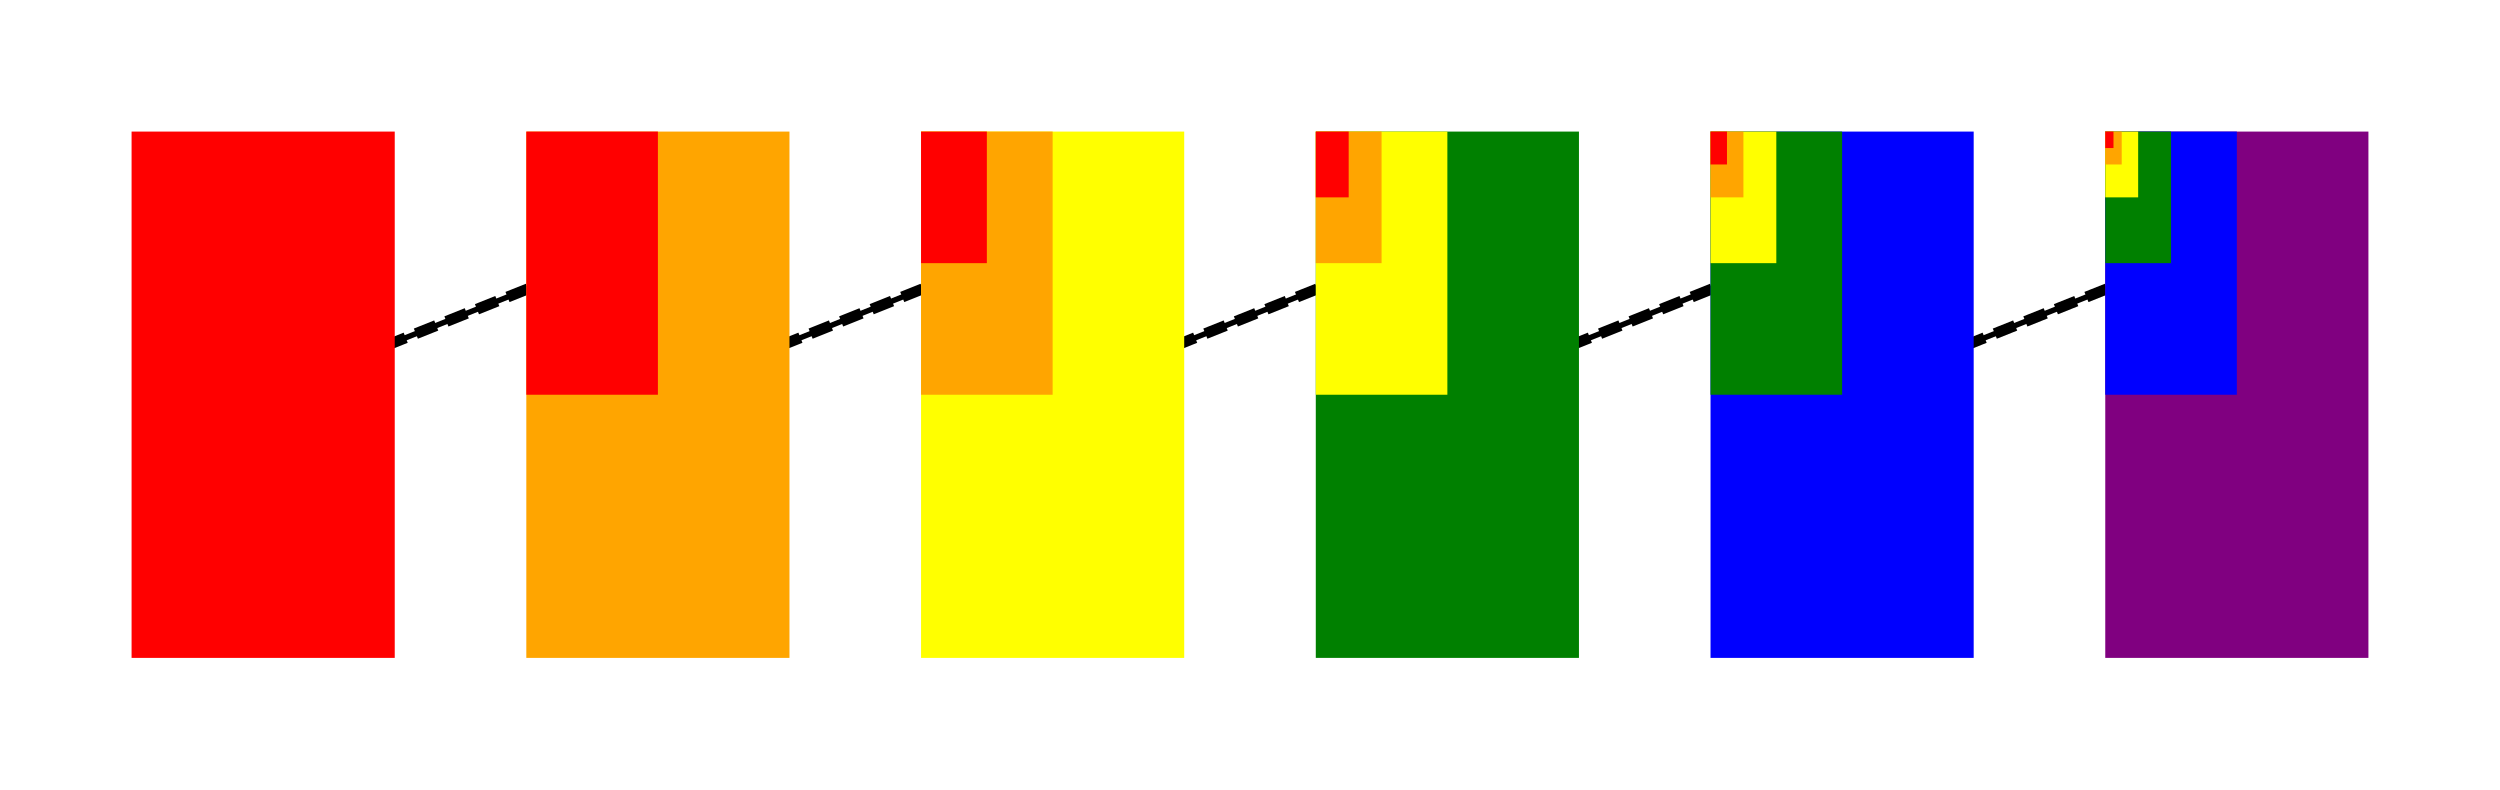
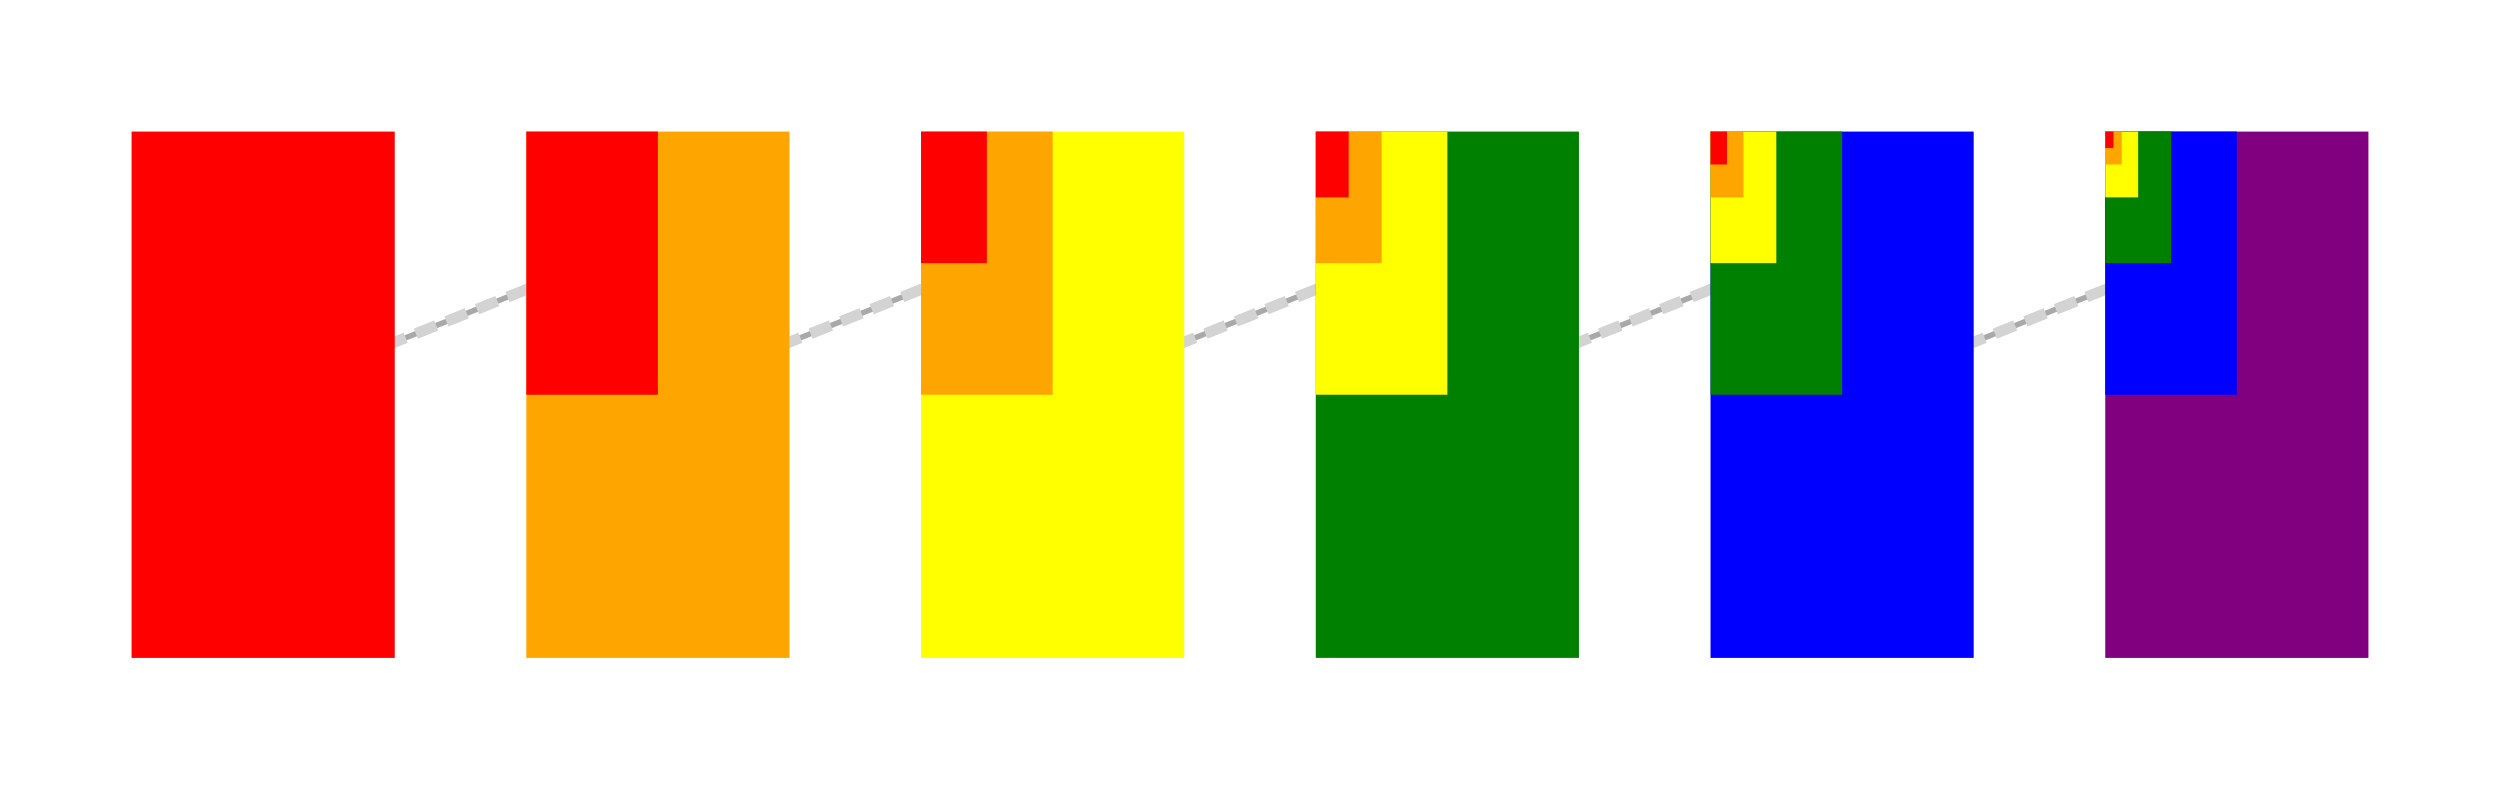
<svg xmlns="http://www.w3.org/2000/svg" version="1.1" xml:space="preserve" width="114" height="36">
-   <g fill="none" stroke="black" stroke-width="0.25">
+   <g fill="none" stroke="darkgrey" stroke-width="0.25">
    <line x1="12" y1="18" x2="27" y2="12" />
    <line x1="30" y1="18" x2="45" y2="12" />
    <line x1="48" y1="18" x2="63" y2="12" />
    <line x1="66" y1="18" x2="81" y2="12" />
    <line x1="84" y1="18" x2="99" y2="12" />
  </g>
-   <g fill="none" stroke="black" stroke-width="0.5">
+   <g fill="none" stroke="lightgrey" stroke-width="0.5">
    <line stroke-dasharray="1 0.5" x1="12" y1="18" x2="27" y2="12" />
    <line stroke-dasharray="1 0.5" x1="30" y1="18" x2="45" y2="12" />
    <line stroke-dasharray="1 0.5" x1="48" y1="18" x2="63" y2="12" />
    <line stroke-dasharray="1 0.5" x1="66" y1="18" x2="81" y2="12" />
    <line stroke-dasharray="1 0.5" x1="84" y1="18" x2="99" y2="12" />
  </g>
  <g fill="red" stroke="none">
    <rect x="6" y="6" width="12" height="24" />
  </g>
  <g fill="orange" stroke="none">
    <rect x="24" y="6" width="12" height="24" />
  </g>
  <g fill="yellow" stroke="none">
    <rect x="42" y="6" width="12" height="24" />
  </g>
  <g fill="green" stroke="none">
    <rect x="60" y="6" width="12" height="24" />
  </g>
  <g fill="blue" stroke="none">
    <rect x="78" y="6" width="12" height="24" />
  </g>
  <g fill="purple" stroke="none">
    <rect x="96" y="6" width="12" height="24" />
  </g>
  <g fill="red" stroke="none">
    <rect x="24" y="6" width="6" height="12" />
  </g>
  <g fill="orange" stroke="none">
    <rect x="42" y="6" width="6" height="12" />
  </g>
  <g fill="yellow" stroke="none">
    <rect x="60" y="6" width="6" height="12" />
  </g>
  <g fill="green" stroke="none">
    <rect x="78" y="6" width="6" height="12" />
  </g>
  <g fill="blue" stroke="none">
    <rect x="96" y="6" width="6" height="12" />
  </g>
  <g fill="red" stroke="none">
    <rect x="42" y="6" width="3" height="6" />
  </g>
  <g fill="orange" stroke="none">
    <rect x="60" y="6" width="3" height="6" />
  </g>
  <g fill="yellow" stroke="none">
    <rect x="78" y="6" width="3" height="6" />
  </g>
  <g fill="green" stroke="none">
    <rect x="96" y="6" width="3" height="6" />
  </g>
  <g fill="red" stroke="none">
    <rect x="60" y="6" width="1.5" height="3" />
  </g>
  <g fill="orange" stroke="none">
    <rect x="78" y="6" width="1.5" height="3" />
  </g>
  <g fill="yellow" stroke="none">
    <rect x="96" y="6" width="1.5" height="3" />
  </g>
  <g fill="red" stroke="none">
    <rect x="78" y="6" width="0.75" height="1.5" />
  </g>
  <g fill="orange" stroke="none">
    <rect x="96" y="6" width="0.75" height="1.5" />
  </g>
  <g fill="red" stroke="none">
    <rect x="96" y="6" width="0.375" height="0.75" />
  </g>
</svg>
